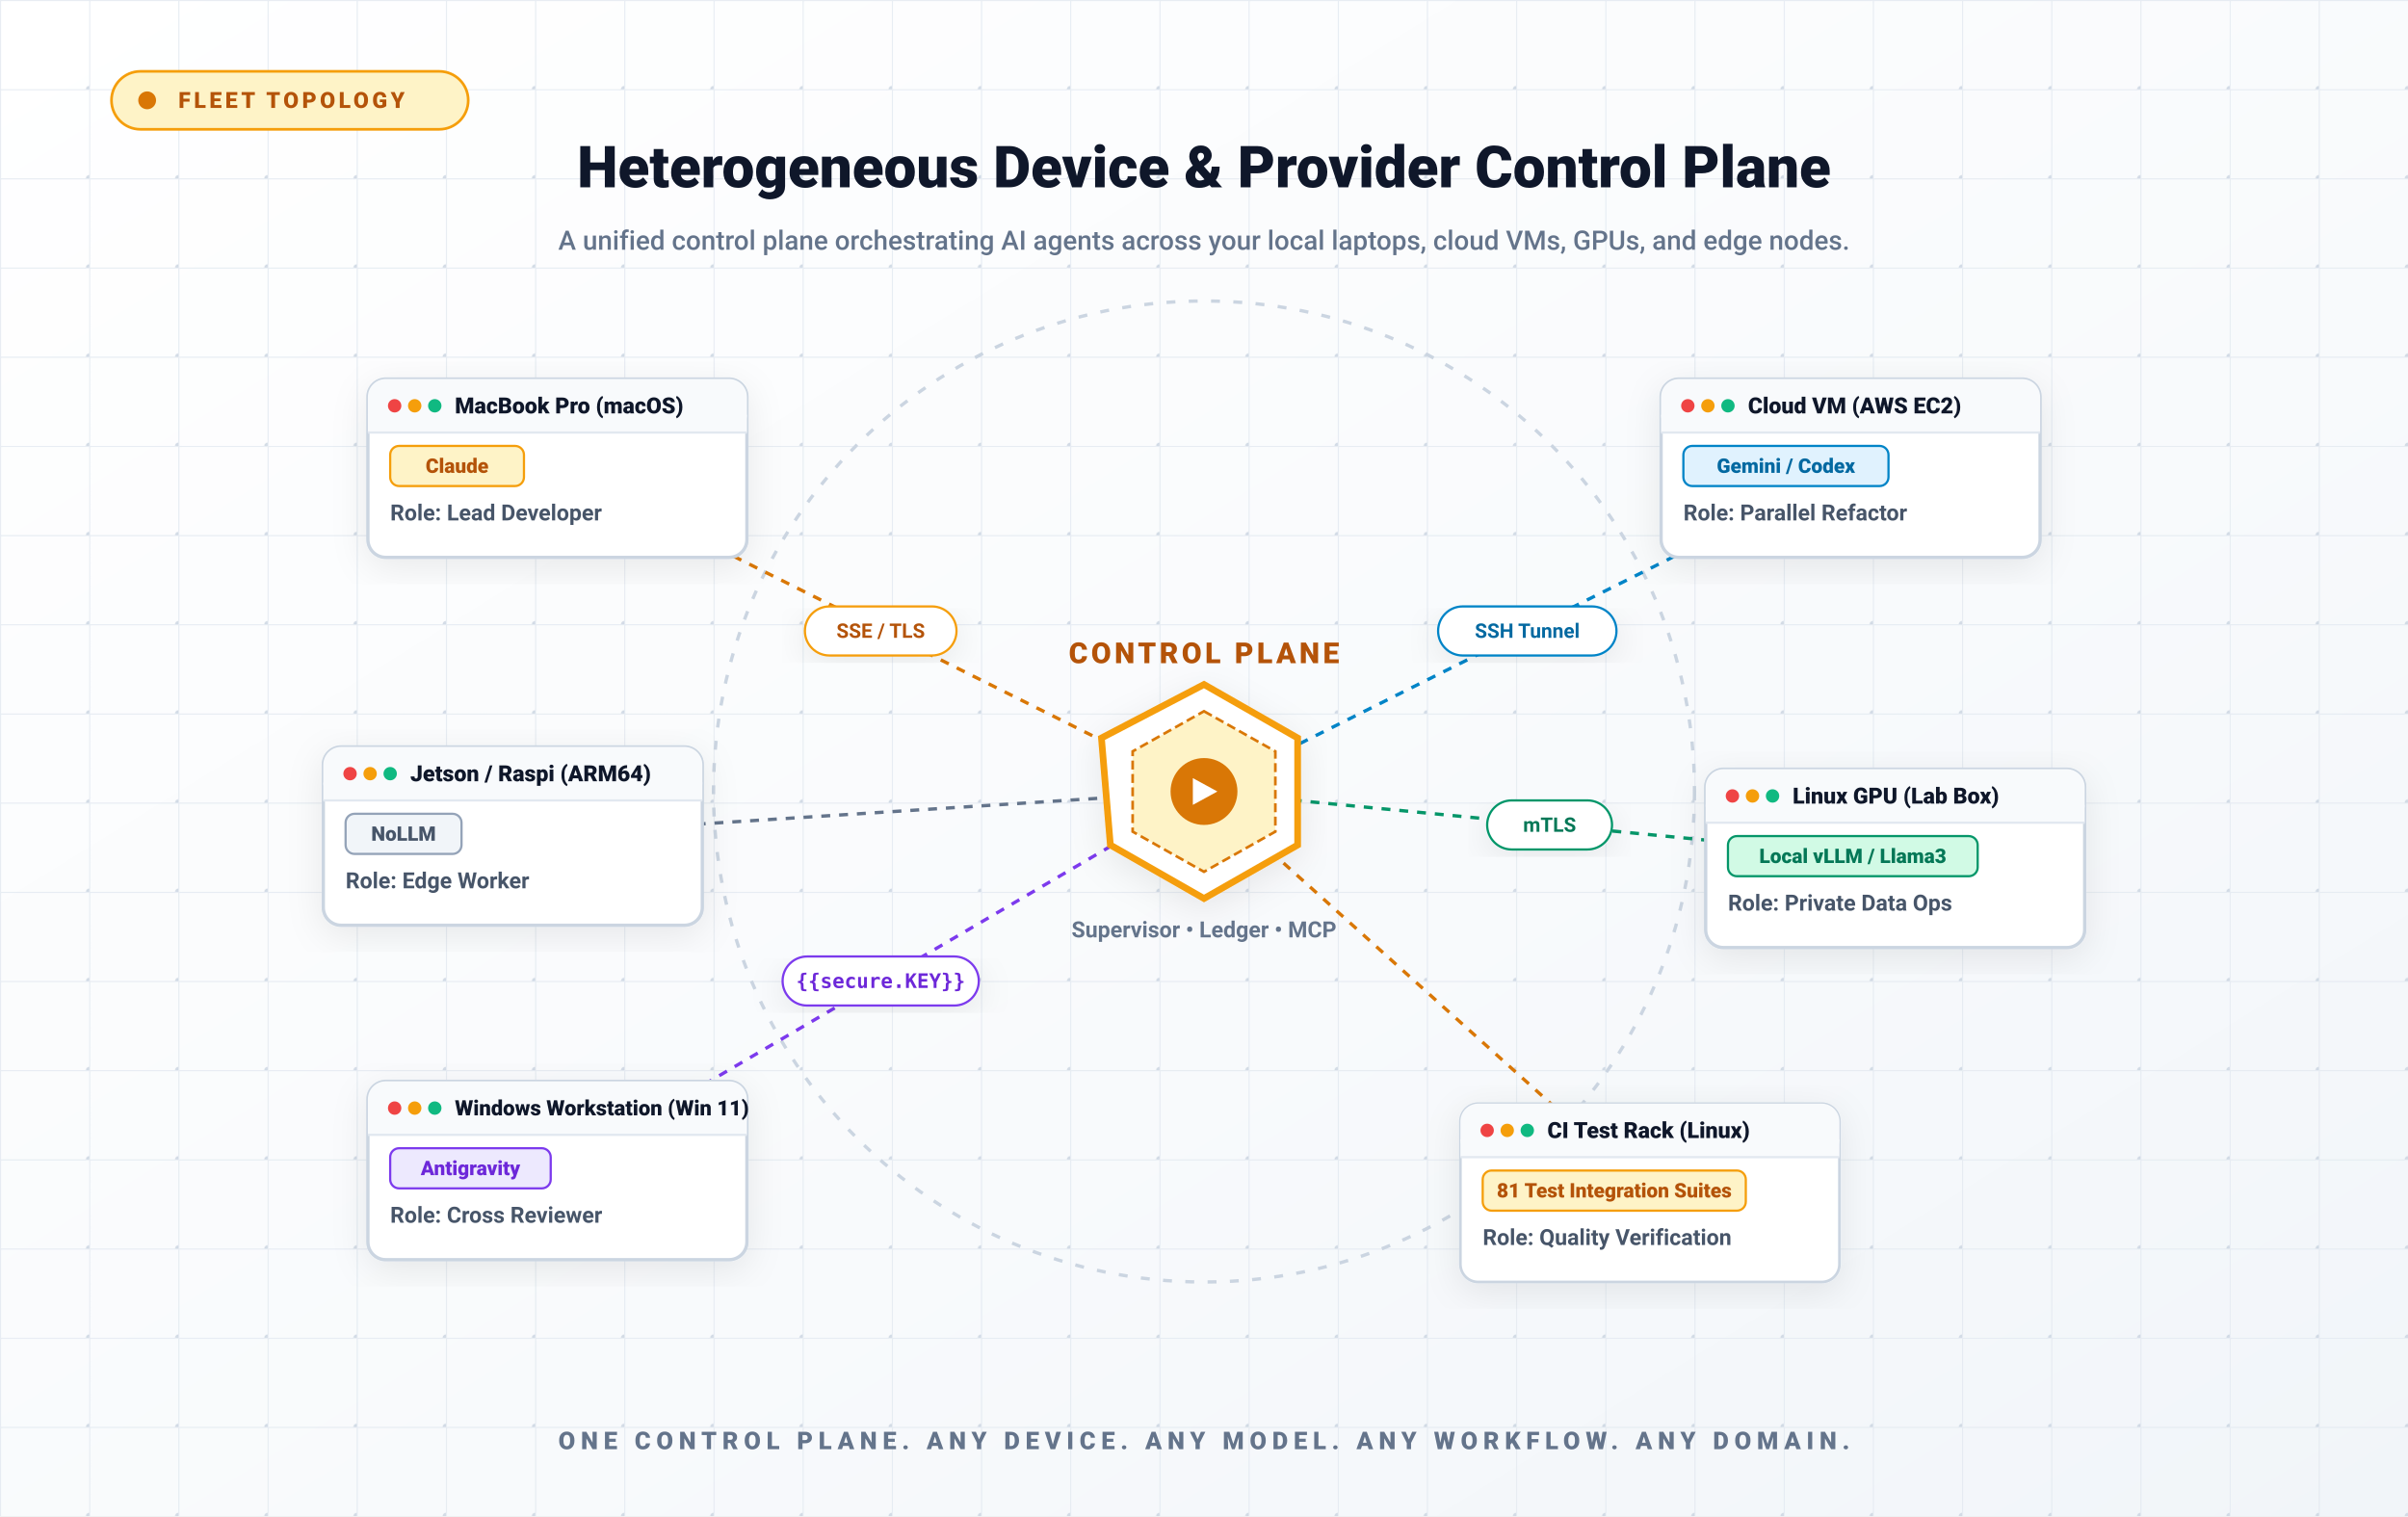
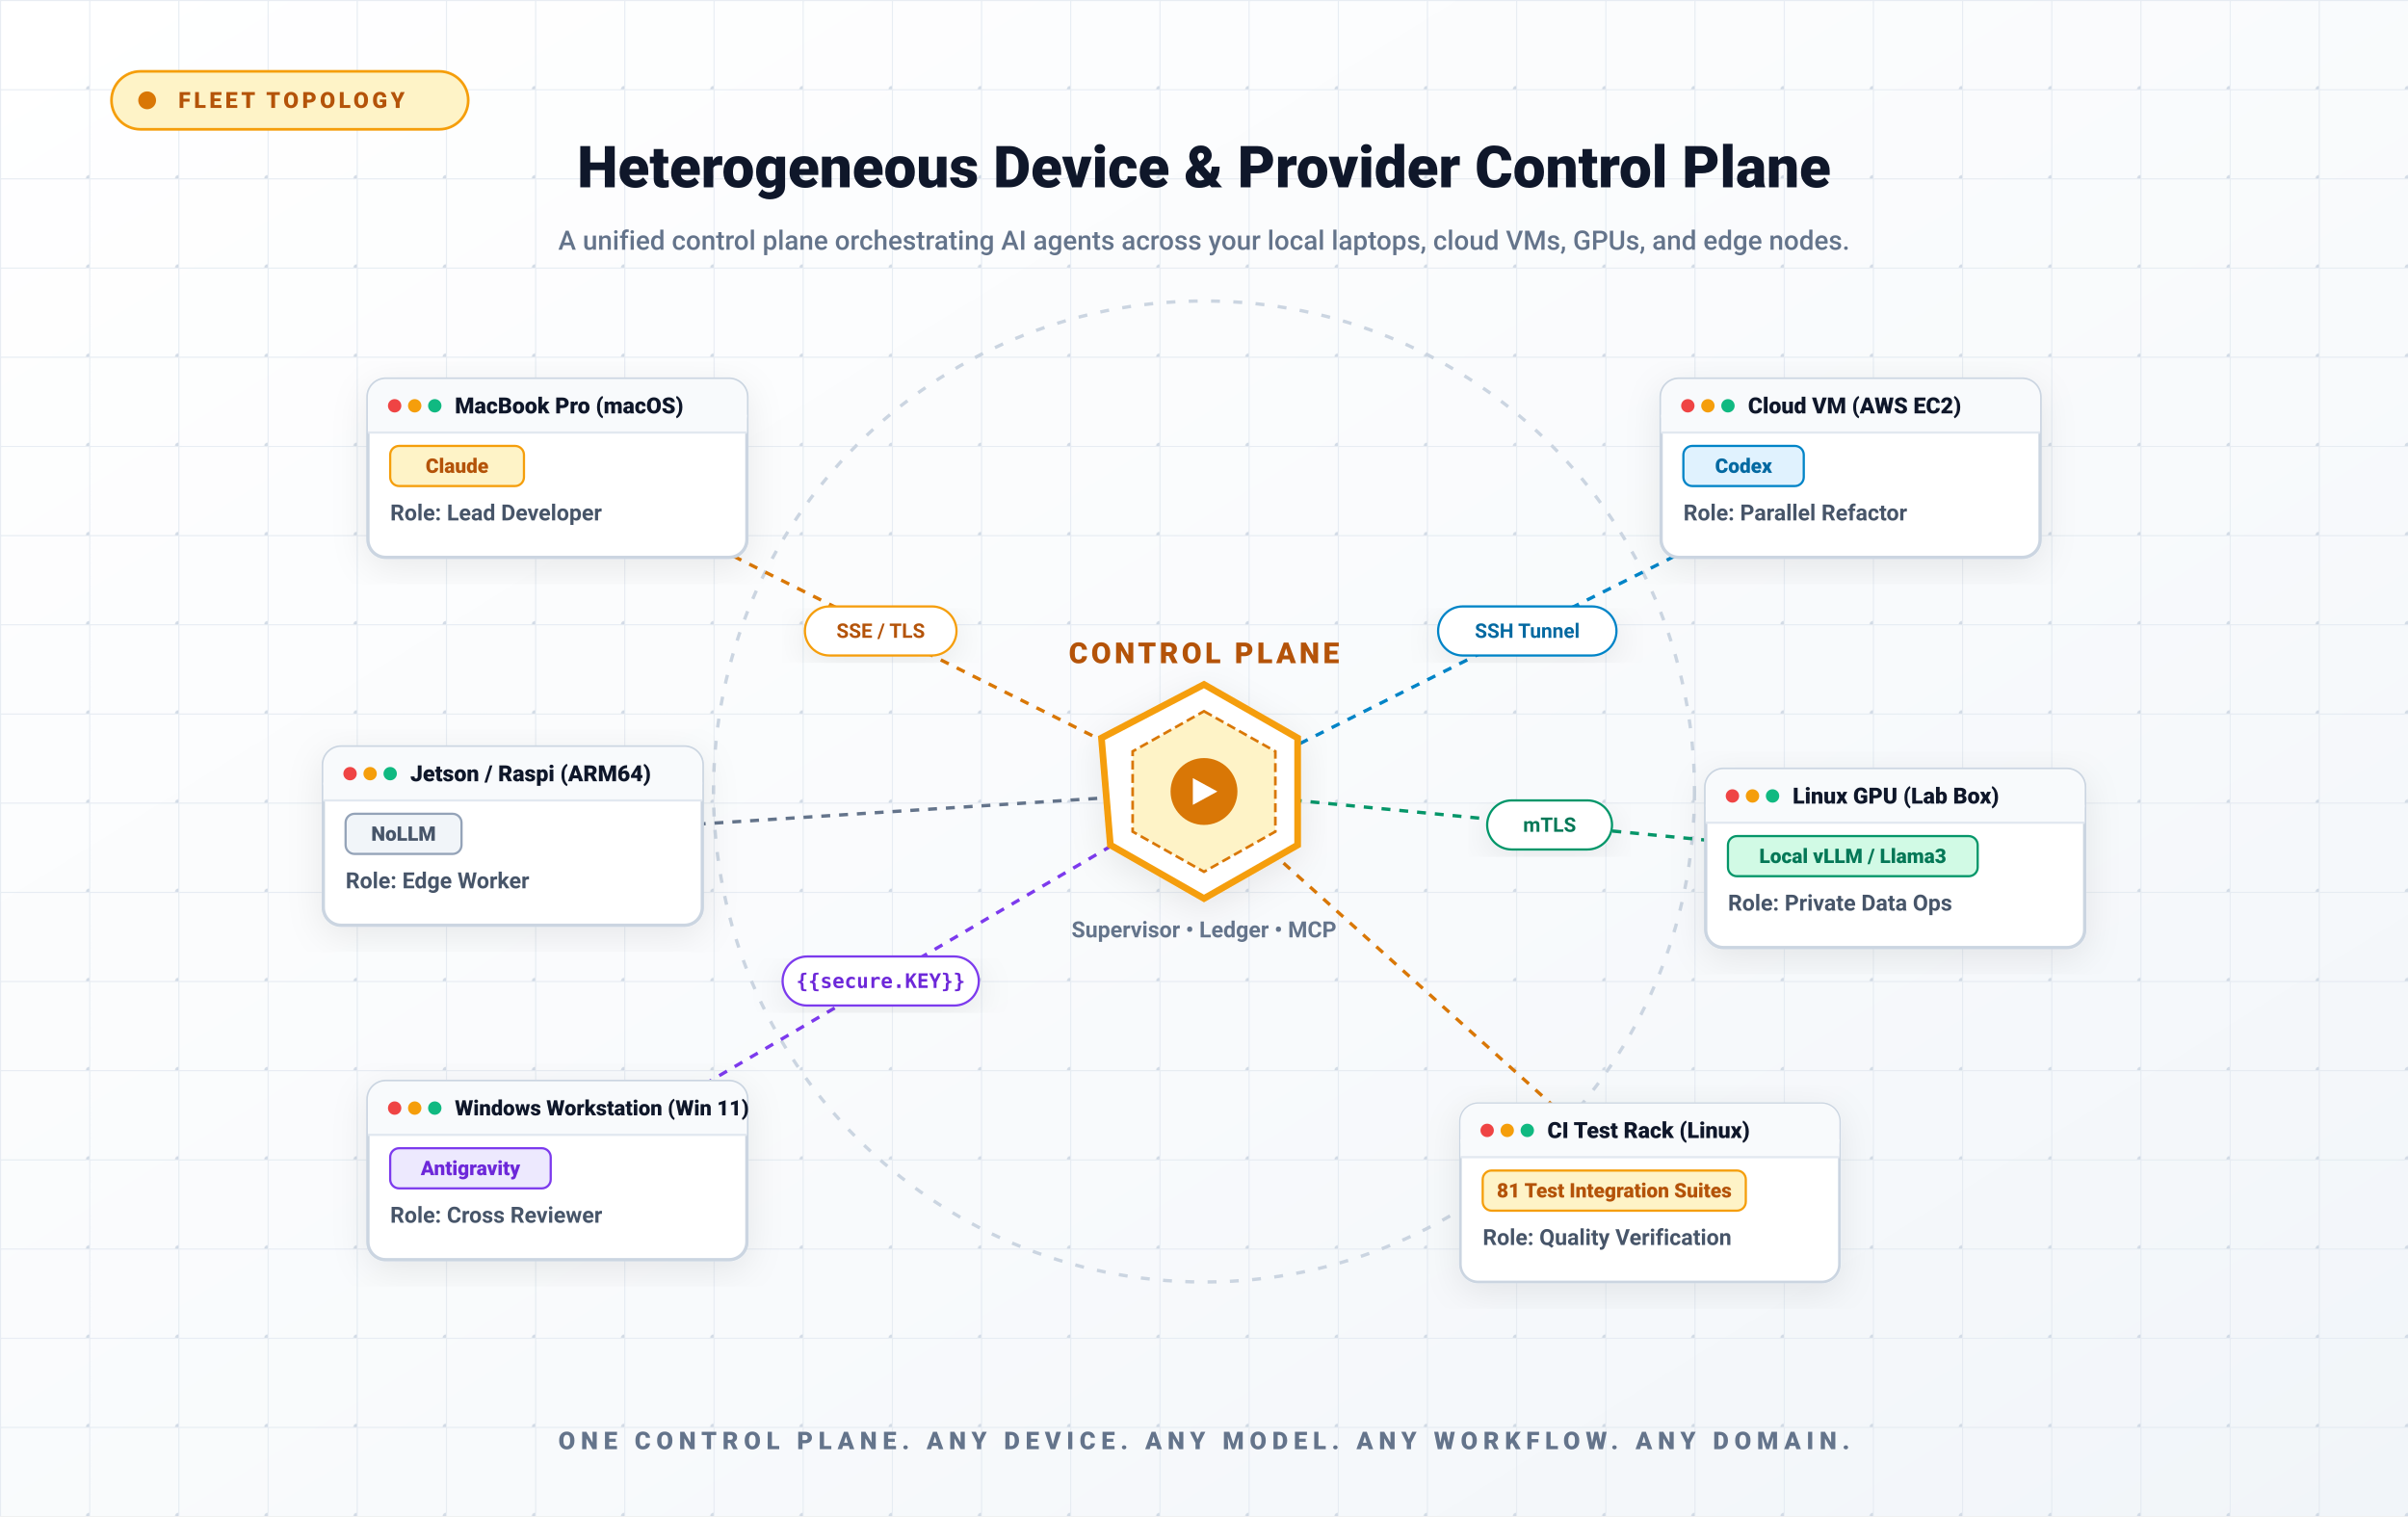
<svg xmlns="http://www.w3.org/2000/svg" width="1080" height="680" viewBox="0 0 1080 680" role="img" aria-label="apra-fleet topology: heterogeneous devices connected to a central control plane.">
  <defs>
    <linearGradient id="topBgLight" x1="0%" y1="0%" x2="100%" y2="100%">
      <stop offset="0%" stop-color="#FFFFFF" />
      <stop offset="60%" stop-color="#F8FAFC" />
      <stop offset="100%" stop-color="#F1F5F9" />
    </linearGradient>
    <filter id="shadowLightCard" x="-15%" y="-15%" width="130%" height="130%">
      <feDropShadow dx="0" dy="4" stdDeviation="8" flood-color="#0F172A" flood-opacity="0.08" />
    </filter>
    <pattern id="gridTopLight" width="40" height="40" patternUnits="userSpaceOnUse">
      <path d="M 40 0 L 0 0 0 40" fill="none" stroke="#E2E8F0" stroke-width="1" opacity="0.8" />
      <circle cx="40" cy="40" r="1.5" fill="#CBD5E1" opacity="0.8" />
    </pattern>
  </defs>
  <rect width="1080" height="680" fill="url(#topBgLight)" />
  <rect width="1080" height="680" fill="url(#gridTopLight)" />
  <g transform="translate(50, 32)">
    <rect x="0" y="0" width="160" height="26" rx="13" fill="#FEF3C7" stroke="#F59E0B" stroke-width="1.2" />
    <circle cx="16" cy="13" r="4" fill="#D97706" />
    <text x="30" y="13" dominant-baseline="central" font-family="system-ui, -apple-system, 'Segoe UI', Roboto, Arial, sans-serif" font-size="10" font-weight="800" letter-spacing="1.5" fill="#B45309">FLEET TOPOLOGY</text>
  </g>
  <text x="540" y="84" font-family="system-ui, -apple-system, 'Segoe UI', Roboto, Arial, sans-serif" font-size="26" font-weight="900" fill="#0F172A" text-anchor="middle">Heterogeneous Device &amp; Provider Control Plane</text>
  <text x="540" y="112" font-family="system-ui, -apple-system, 'Segoe UI', Roboto, Arial, sans-serif" font-size="12" font-weight="500" fill="#64748B" text-anchor="middle">A unified control plane orchestrating AI agents across your local laptops, cloud VMs, GPUs, and edge nodes.</text>
  <g transform="translate(540, 355)">
    <g fill="none" stroke-width="1.5">
      <circle cx="0" cy="0" r="220" stroke="#CBD5E1" stroke-dasharray="4 6" />
      <path d="M 0 0 L -290 -145" stroke="#D97706" stroke-dasharray="4 4" />
      <path d="M 0 0 L 290 -145" stroke="#0284C7" stroke-dasharray="4 4" />
      <path d="M 0 0 L 310 30" stroke="#059669" stroke-dasharray="4 4" />
      <path d="M 0 0 L 200 180" stroke="#D97706" stroke-dasharray="4 4" />
      <path d="M 0 0 L -290 170" stroke="#7C3AED" stroke-dasharray="4 4" />
      <path d="M 0 0 L -310 20" stroke="#64748B" stroke-dasharray="4 4" />
    </g>
    <g transform="translate(-145, -72)">
      <rect x="-34" y="-11" width="68" height="22" rx="11" fill="#FFFFFF" stroke="#F59E0B" stroke-width="1" filter="url(#shadowLightCard)" />
      <text x="0" y="0" dominant-baseline="central" font-family="system-ui, -apple-system, 'Segoe UI', Roboto, Arial, sans-serif" font-size="9" font-weight="700" fill="#B45309" text-anchor="middle">SSE / TLS</text>
    </g>
    <g transform="translate(145, -72)">
      <rect x="-40" y="-11" width="80" height="22" rx="11" fill="#FFFFFF" stroke="#0284C7" stroke-width="1" filter="url(#shadowLightCard)" />
      <text x="0" y="0" dominant-baseline="central" font-family="system-ui, -apple-system, 'Segoe UI', Roboto, Arial, sans-serif" font-size="9" font-weight="700" fill="#0369A1" text-anchor="middle">SSH Tunnel</text>
    </g>
    <g transform="translate(-145, 85)">
      <rect x="-44" y="-11" width="88" height="22" rx="11" fill="#FFFFFF" stroke="#7C3AED" stroke-width="1" filter="url(#shadowLightCard)" />
      <text x="0" y="0" dominant-baseline="central" font-family="monospace" font-size="9" font-weight="700" fill="#6D28D9" text-anchor="middle">{{secure.KEY}}</text>
    </g>
    <g transform="translate(155, 15)">
      <rect x="-28" y="-11" width="56" height="22" rx="11" fill="#FFFFFF" stroke="#059669" stroke-width="1" filter="url(#shadowLightCard)" />
      <text x="0" y="0" dominant-baseline="central" font-family="system-ui, -apple-system, 'Segoe UI', Roboto, Arial, sans-serif" font-size="9" font-weight="700" fill="#047857" text-anchor="middle">mTLS</text>
    </g>
    <text x="0" y="-62" dominant-baseline="central" font-family="system-ui, -apple-system, 'Segoe UI', Roboto, Arial, sans-serif" font-size="13" font-weight="900" letter-spacing="1.5" fill="#B45309" text-anchor="middle">CONTROL PLANE</text>
    <g>
      <polygon points="0,-48 42,-24 42,24 0,48 -42,24 -46,-24" fill="#FFFFFF" stroke="#F59E0B" stroke-width="3" filter="url(#shadowLightCard)" />
      <polygon points="0,-36 32,-18 32,18 0,36 -32,18 -32,-18" fill="#FEF3C7" stroke="#D97706" stroke-width="1.2" stroke-dasharray="4 2" />
    </g>
    <circle cx="0" cy="0" r="15" fill="#D97706" />
    <polygon points="-5,-6 6,0 -5,6" fill="#FFFFFF" />
    <text x="0" y="62" dominant-baseline="central" font-family="system-ui, -apple-system, 'Segoe UI', Roboto, Arial, sans-serif" font-size="10" font-weight="600" fill="#64748B" text-anchor="middle">Supervisor • Ledger • MCP</text>
    <g transform="translate(-290, -145)">
      <rect x="-85" y="-40" width="170" height="80" rx="8" fill="#FFFFFF" stroke="#CBD5E1" stroke-width="1.5" filter="url(#shadowLightCard)" />
      <rect x="-85" y="-40" width="170" height="24" rx="8" fill="#F8FAFC" />
      <rect x="-85" y="-24" width="170" height="8" fill="#F8FAFC" />
      <line x1="-85" y1="-16" x2="85" y2="-16" stroke="#E2E8F0" stroke-width="1" />
      <circle cx="-73" cy="-28" r="3" fill="#EF4444" />
      <circle cx="-64" cy="-28" r="3" fill="#F59E0B" />
      <circle cx="-55" cy="-28" r="3" fill="#10B981" />
      <text x="-46" y="-28" dominant-baseline="central" font-family="system-ui, -apple-system, 'Segoe UI', Roboto, Arial, sans-serif" font-size="10" font-weight="800" fill="#0F172A">MacBook Pro (macOS)</text>
      <rect x="-75" y="-10" width="60" height="18" rx="4" fill="#FEF3C7" stroke="#F59E0B" stroke-width="1" />
      <text x="-45" y="-1" dominant-baseline="central" font-family="system-ui, -apple-system, 'Segoe UI', Roboto, Arial, sans-serif" font-size="9" font-weight="800" fill="#B45309" text-anchor="middle">Claude</text>
      <text x="-75" y="20" dominant-baseline="central" font-family="system-ui, -apple-system, 'Segoe UI', Roboto, Arial, sans-serif" font-size="10" font-weight="600" fill="#475569">Role: Lead Developer</text>
    </g>
    <g transform="translate(290, -145)">
      <rect x="-85" y="-40" width="170" height="80" rx="8" fill="#FFFFFF" stroke="#CBD5E1" stroke-width="1.5" filter="url(#shadowLightCard)" />
      <rect x="-85" y="-40" width="170" height="24" rx="8" fill="#F8FAFC" />
      <rect x="-85" y="-24" width="170" height="8" fill="#F8FAFC" />
      <line x1="-85" y1="-16" x2="85" y2="-16" stroke="#E2E8F0" stroke-width="1" />
      <circle cx="-73" cy="-28" r="3" fill="#EF4444" />
      <circle cx="-64" cy="-28" r="3" fill="#F59E0B" />
      <circle cx="-55" cy="-28" r="3" fill="#10B981" />
      <text x="-46" y="-28" dominant-baseline="central" font-family="system-ui, -apple-system, 'Segoe UI', Roboto, Arial, sans-serif" font-size="10" font-weight="800" fill="#0F172A">Cloud VM (AWS EC2)</text>
-       <rect x="-75" y="-10" width="92" height="18" rx="4" fill="#E0F2FE" stroke="#0284C7" stroke-width="1" />
-       <text x="-29" y="-1" dominant-baseline="central" font-family="system-ui, -apple-system, 'Segoe UI', Roboto, Arial, sans-serif" font-size="9" font-weight="800" fill="#0369A1" text-anchor="middle">Gemini / Codex</text>
+       <rect x="-75" y="-10" width="54" height="18" rx="4" fill="#E0F2FE" stroke="#0284C7" stroke-width="1" />
+       <text x="-48" y="-1" dominant-baseline="central" font-family="system-ui, -apple-system, 'Segoe UI', Roboto, Arial, sans-serif" font-size="9" font-weight="800" fill="#0369A1" text-anchor="middle">Codex</text>
      <text x="-75" y="20" dominant-baseline="central" font-family="system-ui, -apple-system, 'Segoe UI', Roboto, Arial, sans-serif" font-size="10" font-weight="600" fill="#475569">Role: Parallel Refactor</text>
    </g>
    <g transform="translate(310, 30)">
      <rect x="-85" y="-40" width="170" height="80" rx="8" fill="#FFFFFF" stroke="#CBD5E1" stroke-width="1.5" filter="url(#shadowLightCard)" />
      <rect x="-85" y="-40" width="170" height="24" rx="8" fill="#F8FAFC" />
      <rect x="-85" y="-24" width="170" height="8" fill="#F8FAFC" />
      <line x1="-85" y1="-16" x2="85" y2="-16" stroke="#E2E8F0" stroke-width="1" />
      <circle cx="-73" cy="-28" r="3" fill="#EF4444" />
      <circle cx="-64" cy="-28" r="3" fill="#F59E0B" />
      <circle cx="-55" cy="-28" r="3" fill="#10B981" />
      <text x="-46" y="-28" dominant-baseline="central" font-family="system-ui, -apple-system, 'Segoe UI', Roboto, Arial, sans-serif" font-size="10" font-weight="800" fill="#0F172A">Linux GPU (Lab Box)</text>
      <rect x="-75" y="-10" width="112" height="18" rx="4" fill="#D1FAE5" stroke="#059669" stroke-width="1" />
      <text x="-19" y="-1" dominant-baseline="central" font-family="system-ui, -apple-system, 'Segoe UI', Roboto, Arial, sans-serif" font-size="9" font-weight="800" fill="#047857" text-anchor="middle">Local vLLM / Llama3</text>
      <text x="-75" y="20" dominant-baseline="central" font-family="system-ui, -apple-system, 'Segoe UI', Roboto, Arial, sans-serif" font-size="10" font-weight="600" fill="#475569">Role: Private Data Ops</text>
    </g>
    <g transform="translate(200, 180)">
      <rect x="-85" y="-40" width="170" height="80" rx="8" fill="#FFFFFF" stroke="#CBD5E1" stroke-width="1.2" filter="url(#shadowLightCard)" />
      <rect x="-85" y="-40" width="170" height="24" rx="8" fill="#F8FAFC" />
      <rect x="-85" y="-24" width="170" height="8" fill="#F8FAFC" />
      <line x1="-85" y1="-16" x2="85" y2="-16" stroke="#E2E8F0" stroke-width="1" />
      <circle cx="-73" cy="-28" r="3" fill="#EF4444" />
      <circle cx="-64" cy="-28" r="3" fill="#F59E0B" />
      <circle cx="-55" cy="-28" r="3" fill="#10B981" />
      <text x="-46" y="-28" dominant-baseline="central" font-family="system-ui, -apple-system, 'Segoe UI', Roboto, Arial, sans-serif" font-size="10" font-weight="800" fill="#0F172A">CI Test Rack (Linux)</text>
      <rect x="-75" y="-10" width="118" height="18" rx="4" fill="#FEF3C7" stroke="#F59E0B" stroke-width="1" />
      <text x="-16" y="-1" dominant-baseline="central" font-family="system-ui, -apple-system, 'Segoe UI', Roboto, Arial, sans-serif" font-size="9" font-weight="800" fill="#B45309" text-anchor="middle">81 Test Integration Suites</text>
      <text x="-75" y="20" dominant-baseline="central" font-family="system-ui, -apple-system, 'Segoe UI', Roboto, Arial, sans-serif" font-size="10" font-weight="600" fill="#475569">Role: Quality Verification</text>
    </g>
    <g transform="translate(-290, 170)">
      <rect x="-85" y="-40" width="170" height="80" rx="8" fill="#FFFFFF" stroke="#CBD5E1" stroke-width="1.5" filter="url(#shadowLightCard)" />
      <rect x="-85" y="-40" width="170" height="24" rx="8" fill="#F8FAFC" />
      <rect x="-85" y="-24" width="170" height="8" fill="#F8FAFC" />
      <line x1="-85" y1="-16" x2="85" y2="-16" stroke="#E2E8F0" stroke-width="1" />
      <circle cx="-73" cy="-28" r="3" fill="#EF4444" />
      <circle cx="-64" cy="-28" r="3" fill="#F59E0B" />
      <circle cx="-55" cy="-28" r="3" fill="#10B981" />
      <text x="-46" y="-28" dominant-baseline="central" font-family="system-ui, -apple-system, 'Segoe UI', Roboto, Arial, sans-serif" font-size="9.5" font-weight="800" fill="#0F172A">Windows Workstation (Win 11)</text>
      <rect x="-75" y="-10" width="72" height="18" rx="4" fill="#EDE9FE" stroke="#7C3AED" stroke-width="1" />
      <text x="-39" y="-1" dominant-baseline="central" font-family="system-ui, -apple-system, 'Segoe UI', Roboto, Arial, sans-serif" font-size="9" font-weight="800" fill="#6D28D9" text-anchor="middle">Antigravity</text>
      <text x="-75" y="20" dominant-baseline="central" font-family="system-ui, -apple-system, 'Segoe UI', Roboto, Arial, sans-serif" font-size="10" font-weight="600" fill="#475569">Role: Cross Reviewer</text>
    </g>
    <g transform="translate(-310, 20)">
      <rect x="-85" y="-40" width="170" height="80" rx="8" fill="#FFFFFF" stroke="#CBD5E1" stroke-width="1.5" filter="url(#shadowLightCard)" />
      <rect x="-85" y="-40" width="170" height="24" rx="8" fill="#F8FAFC" />
      <rect x="-85" y="-24" width="170" height="8" fill="#F8FAFC" />
      <line x1="-85" y1="-16" x2="85" y2="-16" stroke="#E2E8F0" stroke-width="1" />
      <circle cx="-73" cy="-28" r="3" fill="#EF4444" />
      <circle cx="-64" cy="-28" r="3" fill="#F59E0B" />
      <circle cx="-55" cy="-28" r="3" fill="#10B981" />
      <text x="-46" y="-28" dominant-baseline="central" font-family="system-ui, -apple-system, 'Segoe UI', Roboto, Arial, sans-serif" font-size="10" font-weight="800" fill="#0F172A">Jetson / Raspi (ARM64)</text>
      <rect x="-75" y="-10" width="52" height="18" rx="4" fill="#F1F5F9" stroke="#94A3B8" stroke-width="1" />
      <text x="-49" y="-1" dominant-baseline="central" font-family="system-ui, -apple-system, 'Segoe UI', Roboto, Arial, sans-serif" font-size="9" font-weight="800" fill="#475569" text-anchor="middle">NoLLM</text>
      <text x="-75" y="20" dominant-baseline="central" font-family="system-ui, -apple-system, 'Segoe UI', Roboto, Arial, sans-serif" font-size="10" font-weight="600" fill="#475569">Role: Edge Worker</text>
    </g>
  </g>
  <text x="540" y="650" font-family="system-ui, -apple-system, 'Segoe UI', Roboto, Arial, sans-serif" font-size="11" font-weight="800" letter-spacing="2.5" fill="#64748B" text-anchor="middle">ONE CONTROL PLANE. ANY DEVICE. ANY MODEL. ANY WORKFLOW. ANY DOMAIN.</text>
</svg>
